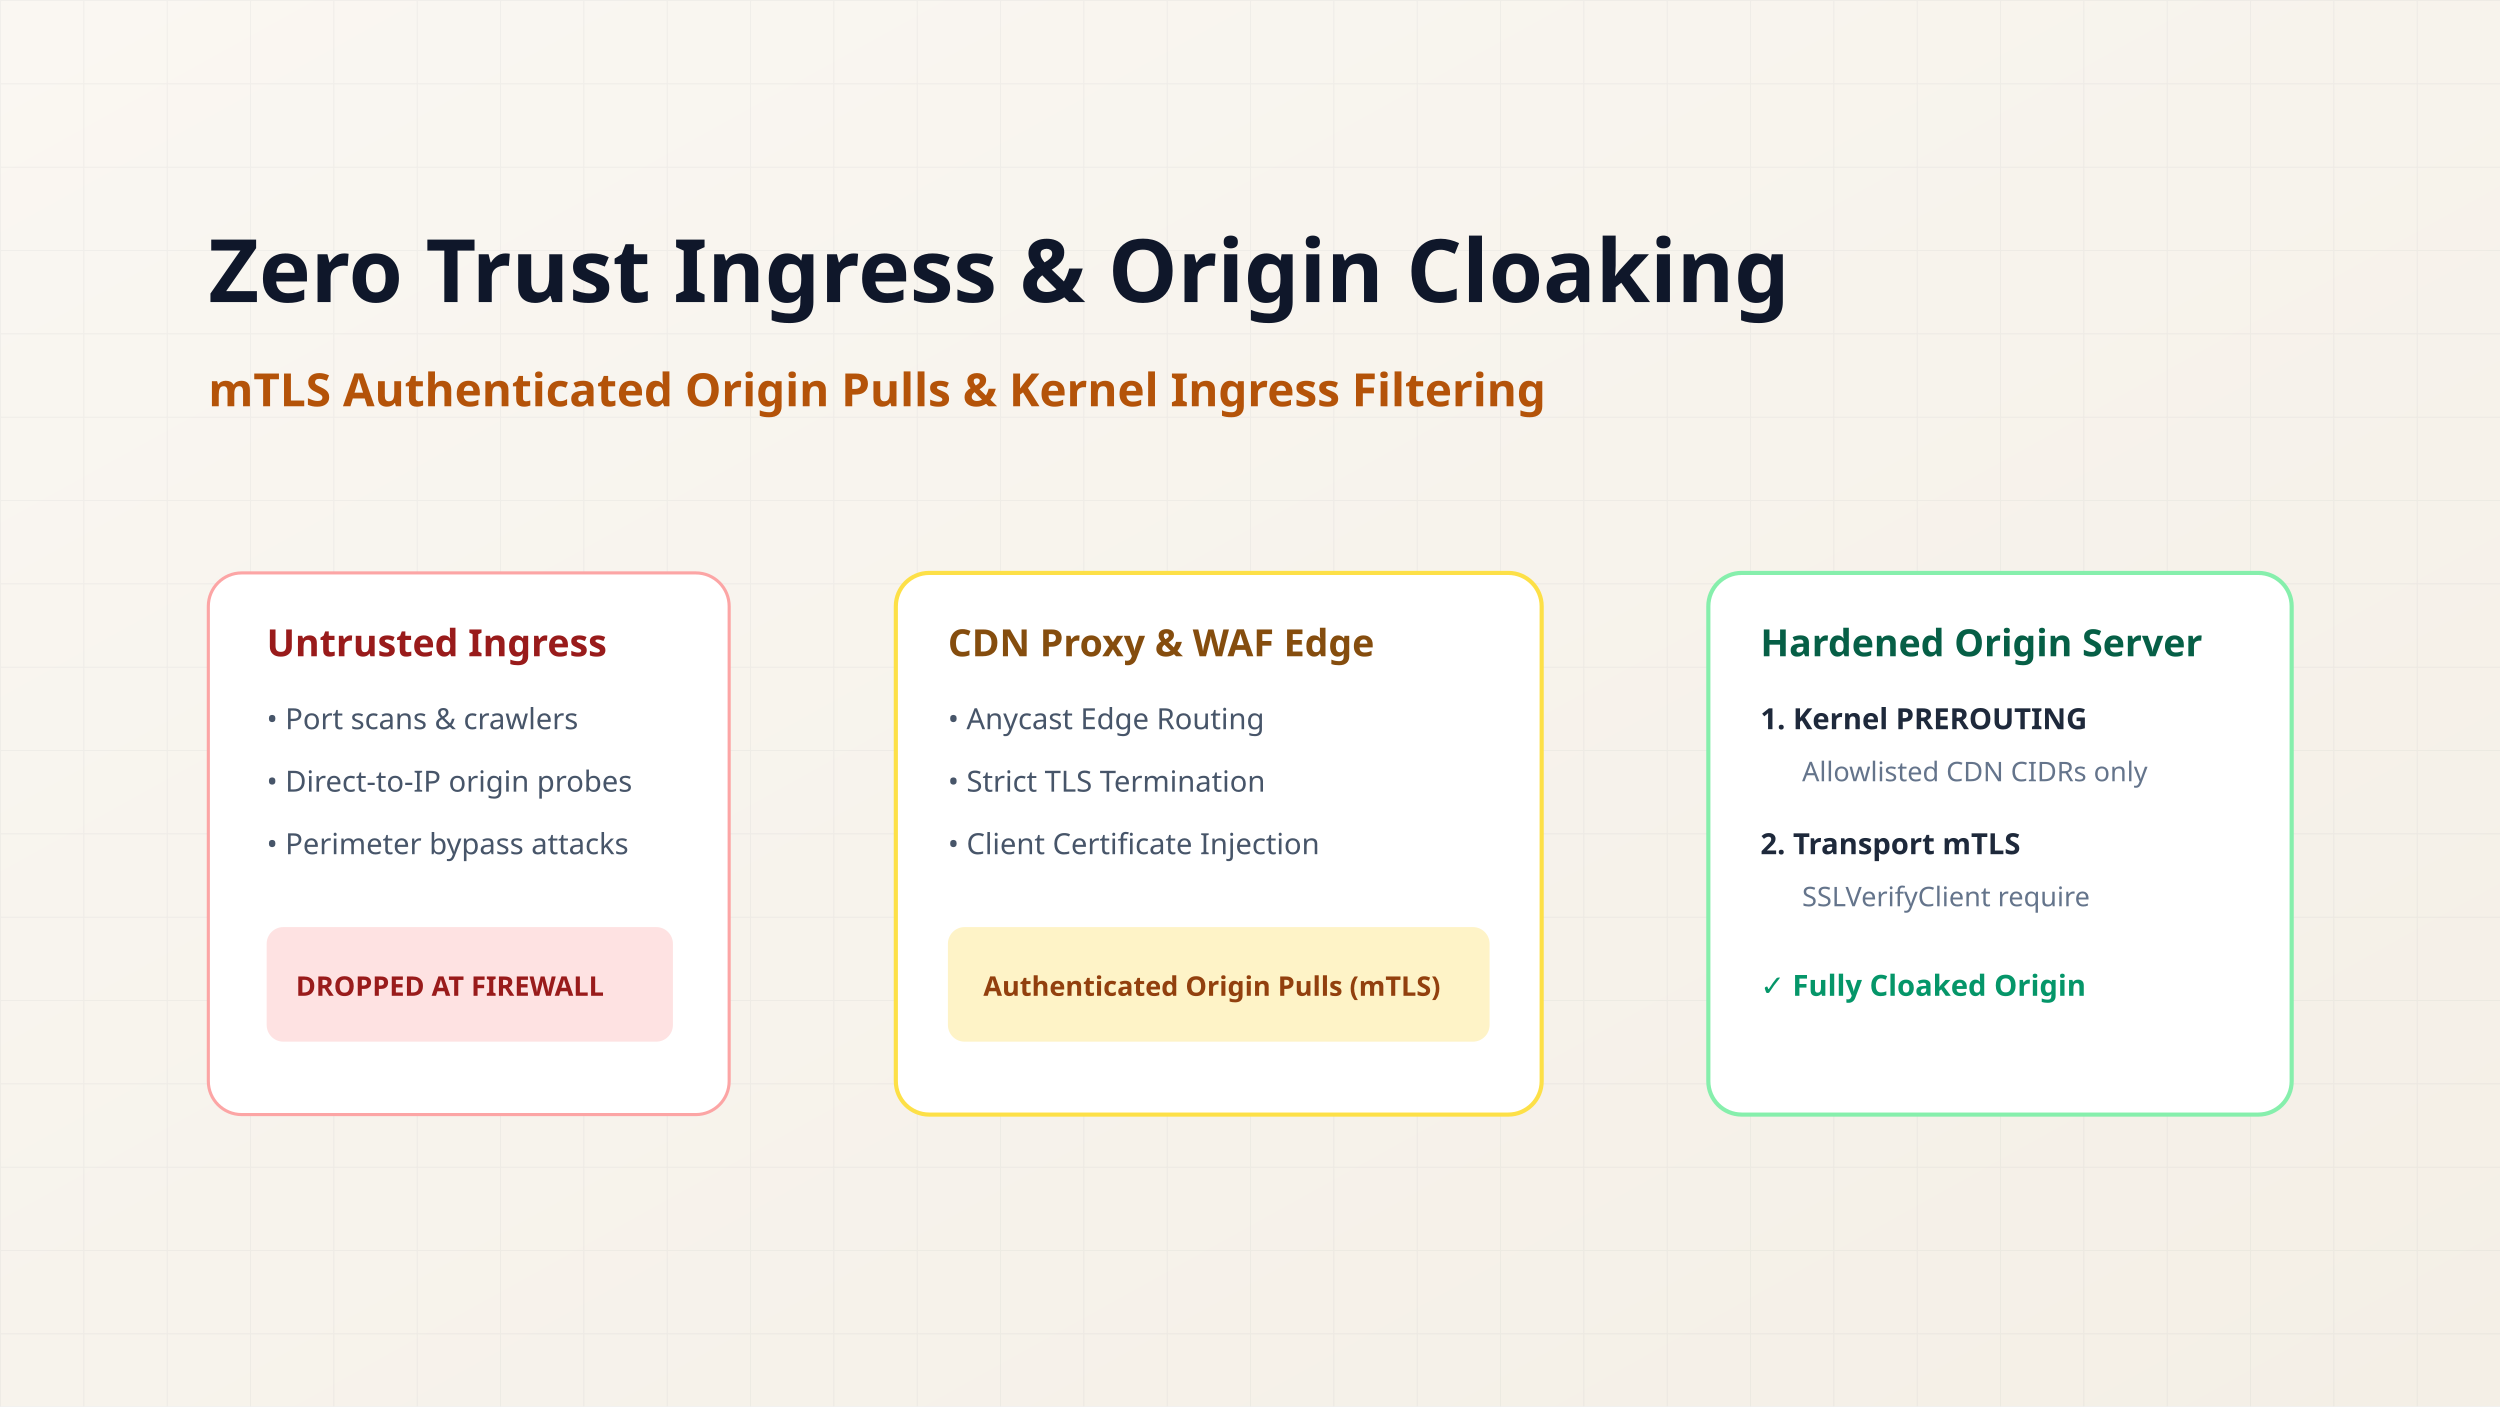
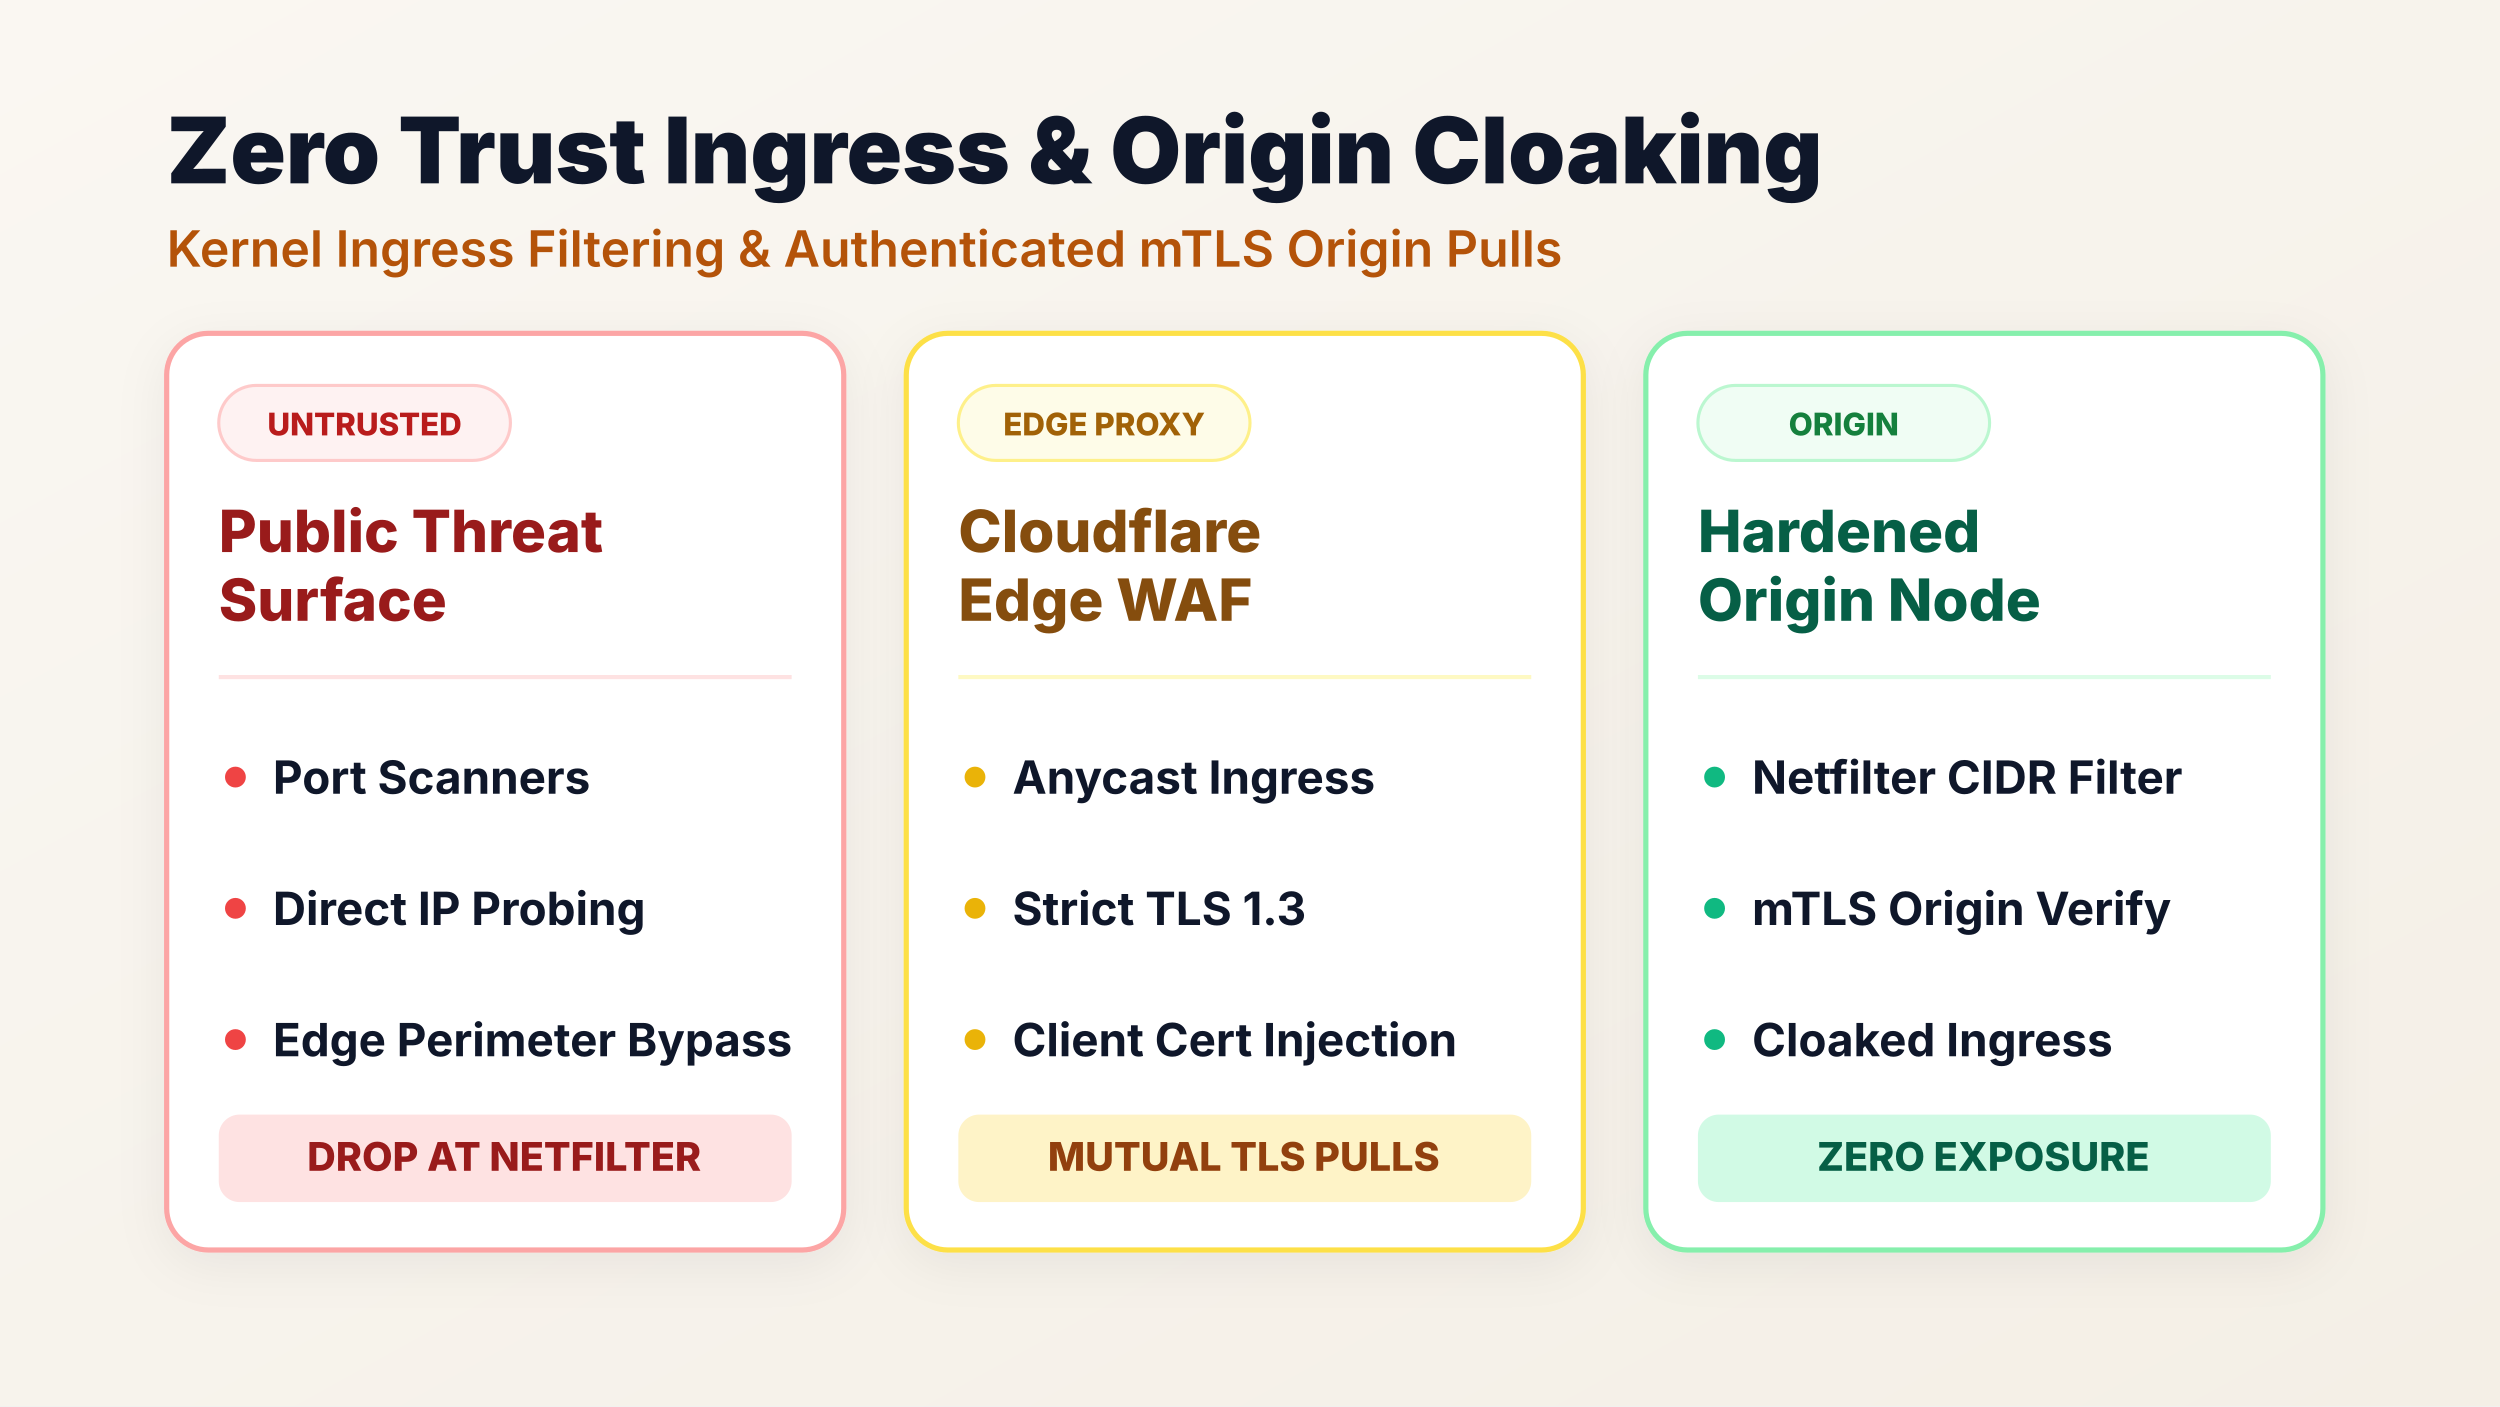
<svg xmlns="http://www.w3.org/2000/svg" viewBox="0 0 1200 675" width="1200" height="675">
  <defs>
    <linearGradient id="bg-cream3" x1="0%" y1="0%" x2="100%" y2="100%">
      <stop offset="0%" stop-color="#FAF7F2" />
      <stop offset="100%" stop-color="#F4EFE6" />
    </linearGradient>
+     <filter id="cardShadow" x="-10%" y="-10%" width="125%" height="125%">
+       <feDropShadow dx="0" dy="6" stdDeviation="12" flood-color="#0f172a" flood-opacity="0.06" />
+     </filter>
  </defs>
  <rect width="1200" height="675" fill="url(#bg-cream3)" />
-   <g opacity="0.04">
-     <pattern id="grid-zt" width="40" height="40" patternUnits="userSpaceOnUse">
-       <path d="M 40 0 L 0 0 0 40" fill="none" stroke="#1e293b" stroke-width="1" />
-     </pattern>
-     <rect width="1200" height="675" fill="url(#grid-zt)" />
+   <g transform="translate(80, 50)">
+     <text x="0" y="38" font-family="system-ui, -apple-system, sans-serif" font-weight="900" font-size="44" fill="#0f172a">Zero Trust Ingress &amp; Origin Cloaking</text>
+     <text x="0" y="78" font-family="system-ui, -apple-system, sans-serif" font-weight="600" font-size="24" fill="#b45309">Kernel Ingress Filtering &amp; Authenticated mTLS Origin Pulls</text>
  </g>
-   <text x="100" y="145" font-family="system-ui, sans-serif" font-weight="800" font-size="42" fill="#0f172a">Zero Trust Ingress &amp; Origin Cloaking</text>
-   <text x="100" y="195" font-family="system-ui, sans-serif" font-weight="600" font-size="22" fill="#b45309">mTLS Authenticated Origin Pulls &amp; Kernel Ingress Filtering</text>
-   <g transform="translate(100, 260)">
-     <rect x="0" y="15" width="250" height="260" rx="16" fill="#ffffff" stroke="#fca5a5" stroke-width="1.5" />
-     <text x="28" y="55" font-family="system-ui, sans-serif" font-weight="700" font-size="18" fill="#991b1b">Untrusted Ingress</text>
-     <text x="28" y="90" font-family="system-ui, sans-serif" font-size="14" fill="#475569">• Port scans &amp; crawlers</text>
-     <text x="28" y="120" font-family="system-ui, sans-serif" font-size="14" fill="#475569">• Direct-to-IP origin probes</text>
-     <text x="28" y="150" font-family="system-ui, sans-serif" font-size="14" fill="#475569">• Perimeter bypass attacks</text>
-     <rect x="28" y="185" width="195" height="55" rx="8" fill="#fee2e2" />
-     <text x="42" y="218" font-family="system-ui, sans-serif" font-weight="700" font-size="13" fill="#991b1b">DROPPED AT FIREWALL</text>
-     <rect x="330" y="15" width="310" height="260" rx="16" fill="#ffffff" stroke="#fde047" stroke-width="2" />
-     <text x="355" y="55" font-family="system-ui, sans-serif" font-weight="700" font-size="18" fill="#854d0e">CDN Proxy &amp; WAF Edge</text>
-     <text x="355" y="90" font-family="system-ui, sans-serif" font-size="14" fill="#475569">• Anycast Edge Routing</text>
-     <text x="355" y="120" font-family="system-ui, sans-serif" font-size="14" fill="#475569">• Strict TLS Termination</text>
-     <text x="355" y="150" font-family="system-ui, sans-serif" font-size="14" fill="#475569">• Client Certificate Injection</text>
-     <rect x="355" y="185" width="260" height="55" rx="8" fill="#fef3c7" />
-     <text x="372" y="218" font-family="system-ui, sans-serif" font-weight="700" font-size="13" fill="#92400e">Authenticated Origin Pulls (mTLS)</text>
-     <rect x="720" y="15" width="280" height="260" rx="16" fill="#ffffff" stroke="#86efac" stroke-width="2" />
-     <text x="745" y="55" font-family="system-ui, sans-serif" font-weight="700" font-size="18" fill="#065f46">Hardened Origin Server</text>
-     <text x="745" y="90" font-family="system-ui, sans-serif" font-size="14" fill="#1e293b" font-weight="600">1. Kernel PREROUTING</text>
-     <text x="765" y="115" font-family="system-ui, sans-serif" font-size="13" fill="#64748b">Allowlisted CDN CIDRs only</text>
-     <text x="745" y="150" font-family="system-ui, sans-serif" font-size="14" fill="#1e293b" font-weight="600">2. Transport mTLS</text>
-     <text x="765" y="175" font-family="system-ui, sans-serif" font-size="13" fill="#64748b">SSLVerifyClient require</text>
-     <text x="745" y="218" font-family="system-ui, sans-serif" font-size="14" font-weight="700" fill="#059669">✓ Fully Cloaked Origin</text>
+   <g transform="translate(80, 160)">
+     <g transform="translate(0, 0)">
+       <rect x="0" y="0" width="325" height="440" rx="20" fill="#ffffff" stroke="#fca5a5" stroke-width="2.5" filter="url(#cardShadow)" />
+       <rect x="25" y="25" width="140" height="36" rx="18" fill="#fef2f2" stroke="#fecaca" stroke-width="1.5" />
+       <text x="95" y="49" text-anchor="middle" font-family="system-ui, -apple-system, sans-serif" font-size="15" font-weight="800" fill="#b91c1c">UNTRUSTED</text>
+       <text x="25" y="105" font-family="system-ui, -apple-system, sans-serif" font-weight="800" font-size="28" fill="#991b1b">Public Threat</text>
+       <text x="25" y="138" font-family="system-ui, -apple-system, sans-serif" font-weight="800" font-size="28" fill="#991b1b">Surface</text>
+       <line x1="25" y1="165" x2="300" y2="165" stroke="#fee2e2" stroke-width="2" />
+       <g transform="translate(25, 205)">
+         <circle cx="8" cy="8" r="5" fill="#ef4444" />
+         <text x="26" y="16" font-family="system-ui, -apple-system, sans-serif" font-size="22" font-weight="700" fill="#0f172a">Port Scanners</text>
+       </g>
+       <g transform="translate(25, 268)">
+         <circle cx="8" cy="8" r="5" fill="#ef4444" />
+         <text x="26" y="16" font-family="system-ui, -apple-system, sans-serif" font-size="22" font-weight="700" fill="#0f172a">Direct IP Probing</text>
+       </g>
+       <g transform="translate(25, 331)">
+         <circle cx="8" cy="8" r="5" fill="#ef4444" />
+         <text x="26" y="16" font-family="system-ui, -apple-system, sans-serif" font-size="22" font-weight="700" fill="#0f172a">Edge Perimeter Bypass</text>
+       </g>
+       <rect x="25" y="375" width="275" height="42" rx="10" fill="#fee2e2" />
+       <text x="162" y="402" text-anchor="middle" font-family="system-ui, -apple-system, sans-serif" font-weight="800" font-size="19" fill="#991b1b">DROP AT NETFILTER</text>
+     </g>
+     <g transform="translate(355, 0)">
+       <rect x="0" y="0" width="325" height="440" rx="20" fill="#ffffff" stroke="#fde047" stroke-width="2.5" filter="url(#cardShadow)" />
+       <rect x="25" y="25" width="140" height="36" rx="18" fill="#fefce8" stroke="#fef08a" stroke-width="1.5" />
+       <text x="95" y="49" text-anchor="middle" font-family="system-ui, -apple-system, sans-serif" font-size="15" font-weight="800" fill="#a16207">EDGE PROXY</text>
+       <text x="25" y="105" font-family="system-ui, -apple-system, sans-serif" font-weight="800" font-size="28" fill="#854d0e">Cloudflare</text>
+       <text x="25" y="138" font-family="system-ui, -apple-system, sans-serif" font-weight="800" font-size="28" fill="#854d0e">Edge WAF</text>
+       <line x1="25" y1="165" x2="300" y2="165" stroke="#fef9c3" stroke-width="2" />
+       <g transform="translate(25, 205)">
+         <circle cx="8" cy="8" r="5" fill="#eab308" />
+         <text x="26" y="16" font-family="system-ui, -apple-system, sans-serif" font-size="22" font-weight="700" fill="#0f172a">Anycast Ingress</text>
+       </g>
+       <g transform="translate(25, 268)">
+         <circle cx="8" cy="8" r="5" fill="#eab308" />
+         <text x="26" y="16" font-family="system-ui, -apple-system, sans-serif" font-size="22" font-weight="700" fill="#0f172a">Strict TLS 1.3</text>
+       </g>
+       <g transform="translate(25, 331)">
+         <circle cx="8" cy="8" r="5" fill="#eab308" />
+         <text x="26" y="16" font-family="system-ui, -apple-system, sans-serif" font-size="22" font-weight="700" fill="#0f172a">Client Cert Injection</text>
+       </g>
+       <rect x="25" y="375" width="275" height="42" rx="10" fill="#fef3c7" />
+       <text x="162" y="402" text-anchor="middle" font-family="system-ui, -apple-system, sans-serif" font-weight="800" font-size="19" fill="#92400e">MUTUAL TLS PULLS</text>
+     </g>
+     <g transform="translate(710, 0)">
+       <rect x="0" y="0" width="325" height="440" rx="20" fill="#ffffff" stroke="#86efac" stroke-width="2.5" filter="url(#cardShadow)" />
+       <rect x="25" y="25" width="140" height="36" rx="18" fill="#f0fdf4" stroke="#bbf7d0" stroke-width="1.5" />
+       <text x="95" y="49" text-anchor="middle" font-family="system-ui, -apple-system, sans-serif" font-size="15" font-weight="800" fill="#15803d">ORIGIN</text>
+       <text x="25" y="105" font-family="system-ui, -apple-system, sans-serif" font-weight="800" font-size="28" fill="#065f46">Hardened</text>
+       <text x="25" y="138" font-family="system-ui, -apple-system, sans-serif" font-weight="800" font-size="28" fill="#065f46">Origin Node</text>
+       <line x1="25" y1="165" x2="300" y2="165" stroke="#dcfce7" stroke-width="2" />
+       <g transform="translate(25, 205)">
+         <circle cx="8" cy="8" r="5" fill="#10b981" />
+         <text x="26" y="16" font-family="system-ui, -apple-system, sans-serif" font-size="22" font-weight="700" fill="#0f172a">Netfilter CIDR Filter</text>
+       </g>
+       <g transform="translate(25, 268)">
+         <circle cx="8" cy="8" r="5" fill="#10b981" />
+         <text x="26" y="16" font-family="system-ui, -apple-system, sans-serif" font-size="22" font-weight="700" fill="#0f172a">mTLS Origin Verify</text>
+       </g>
+       <g transform="translate(25, 331)">
+         <circle cx="8" cy="8" r="5" fill="#10b981" />
+         <text x="26" y="16" font-family="system-ui, -apple-system, sans-serif" font-size="22" font-weight="700" fill="#0f172a">Cloaked Ingress</text>
+       </g>
+       <rect x="25" y="375" width="275" height="42" rx="10" fill="#d1fae5" />
+       <text x="162" y="402" text-anchor="middle" font-family="system-ui, -apple-system, sans-serif" font-weight="800" font-size="19" fill="#065f46">ZERO EXPOSURE</text>
+     </g>
  </g>
</svg>
